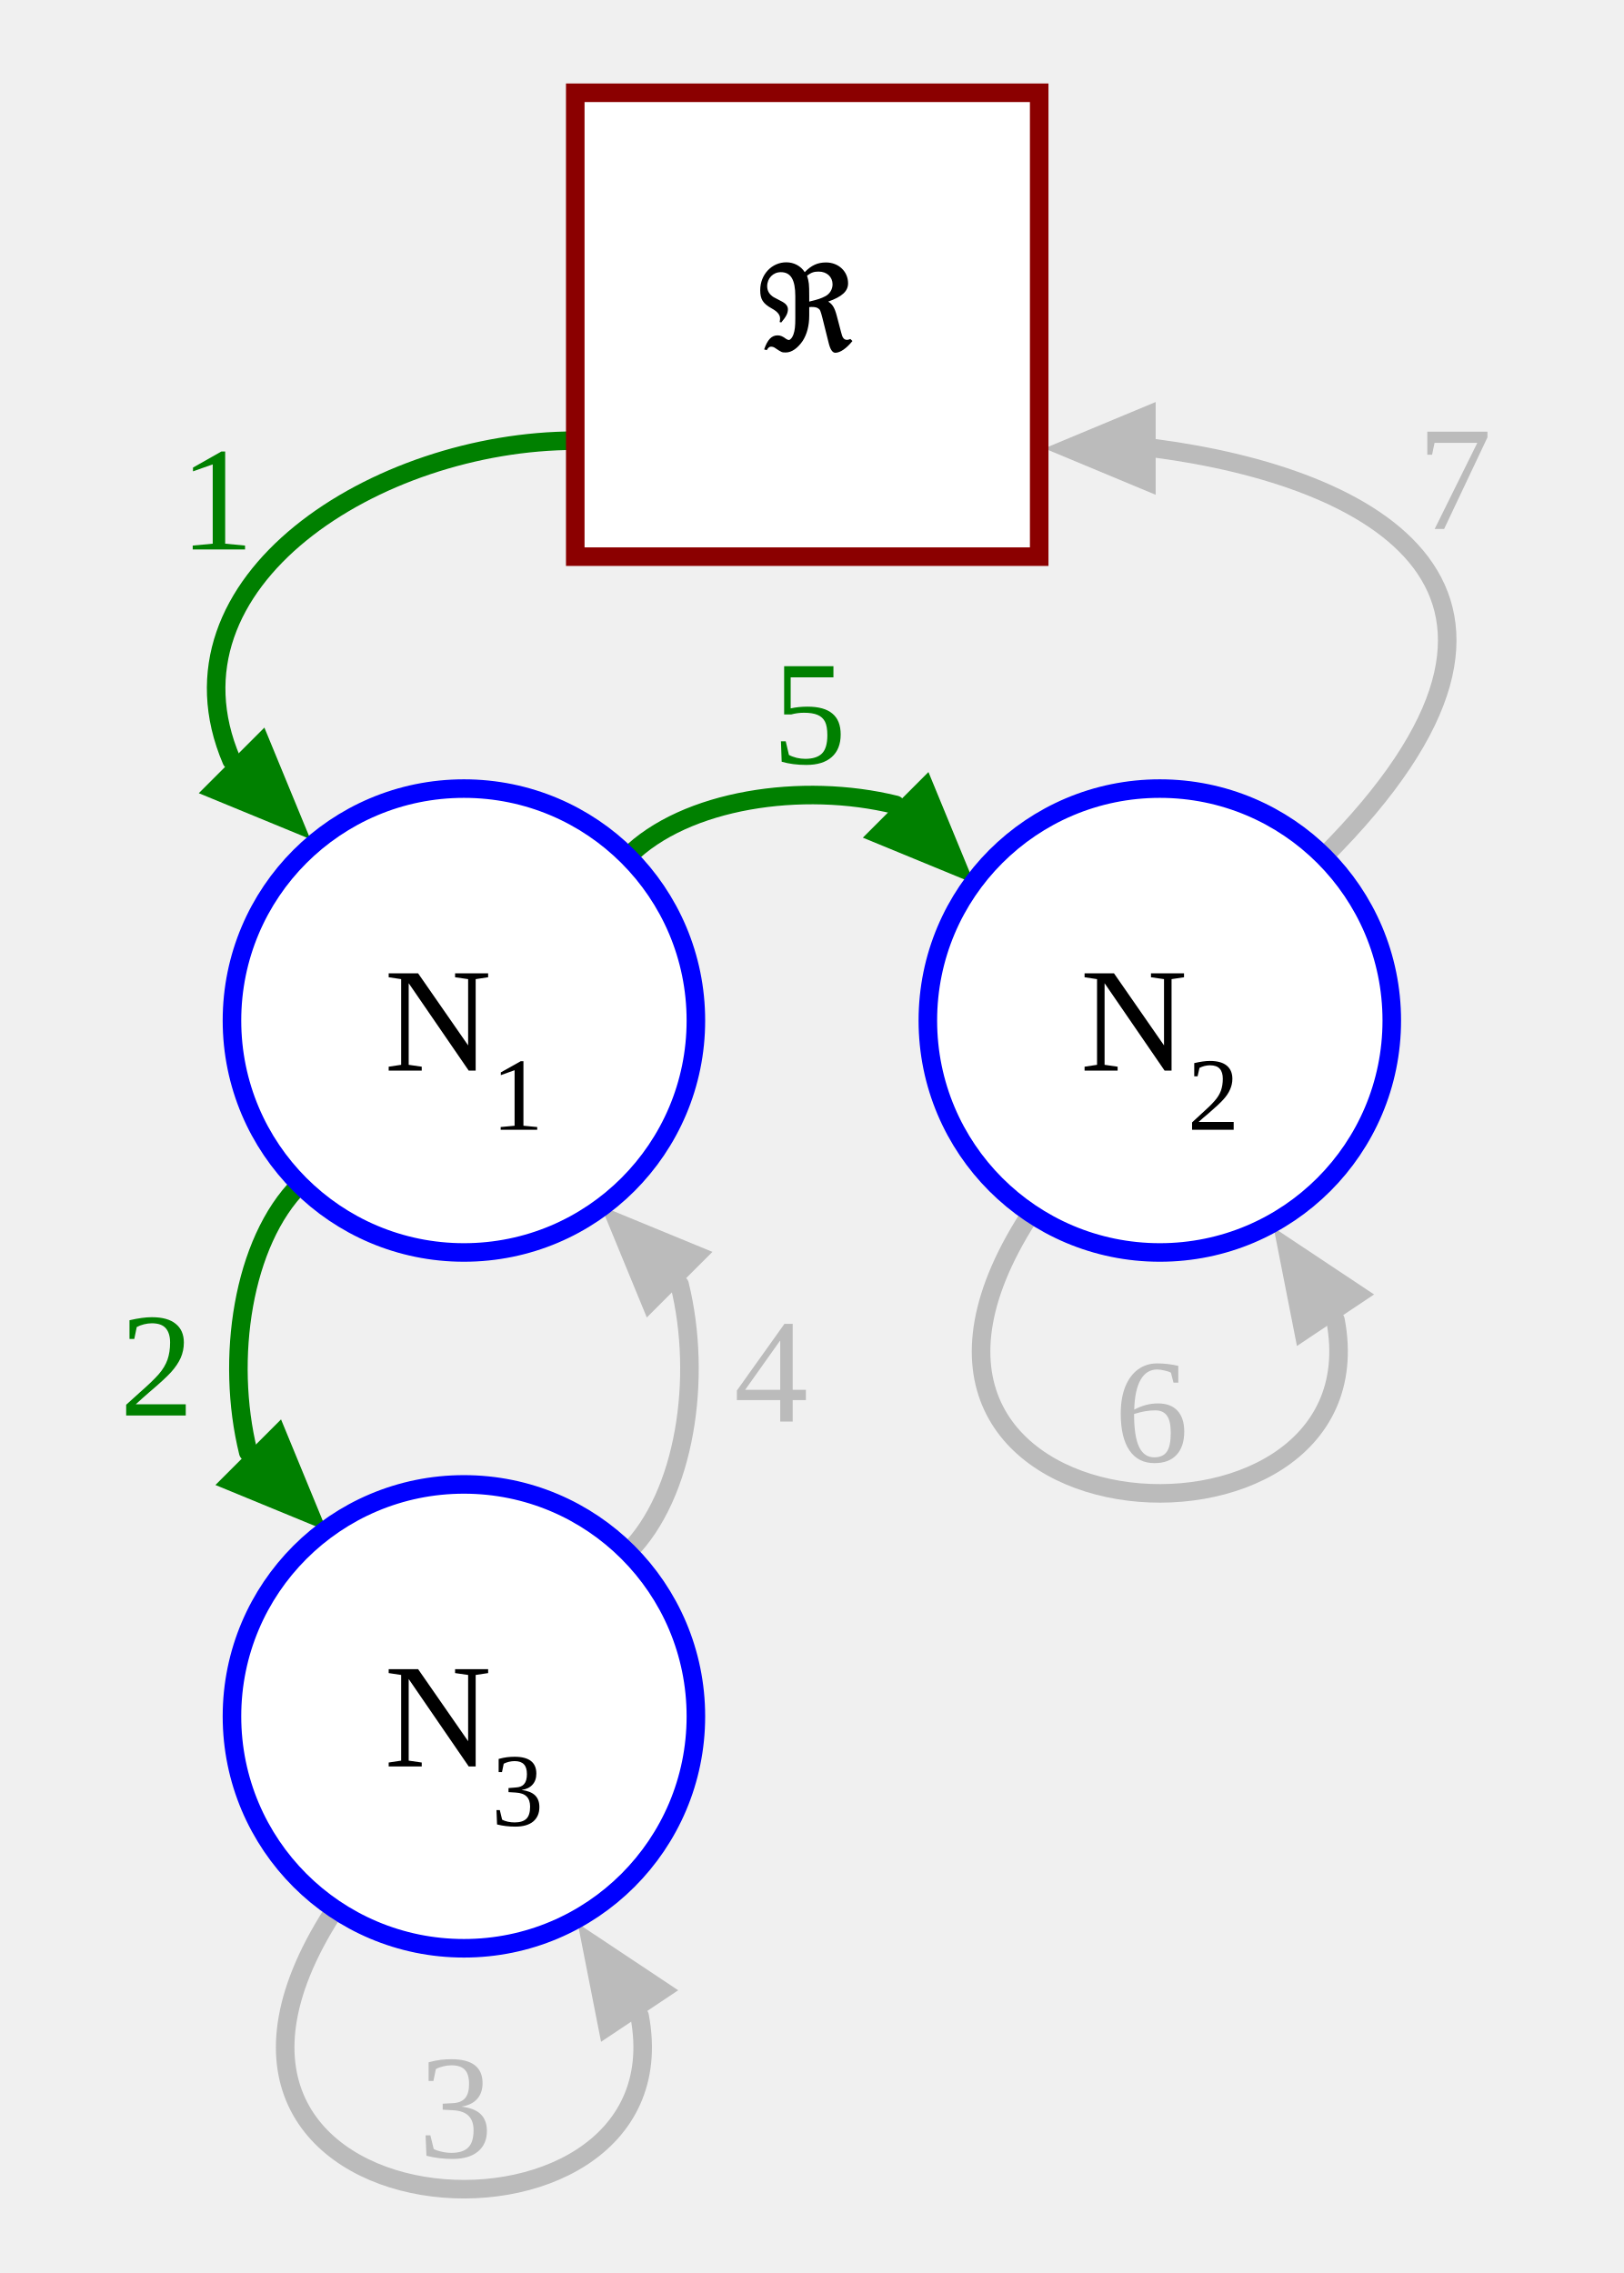
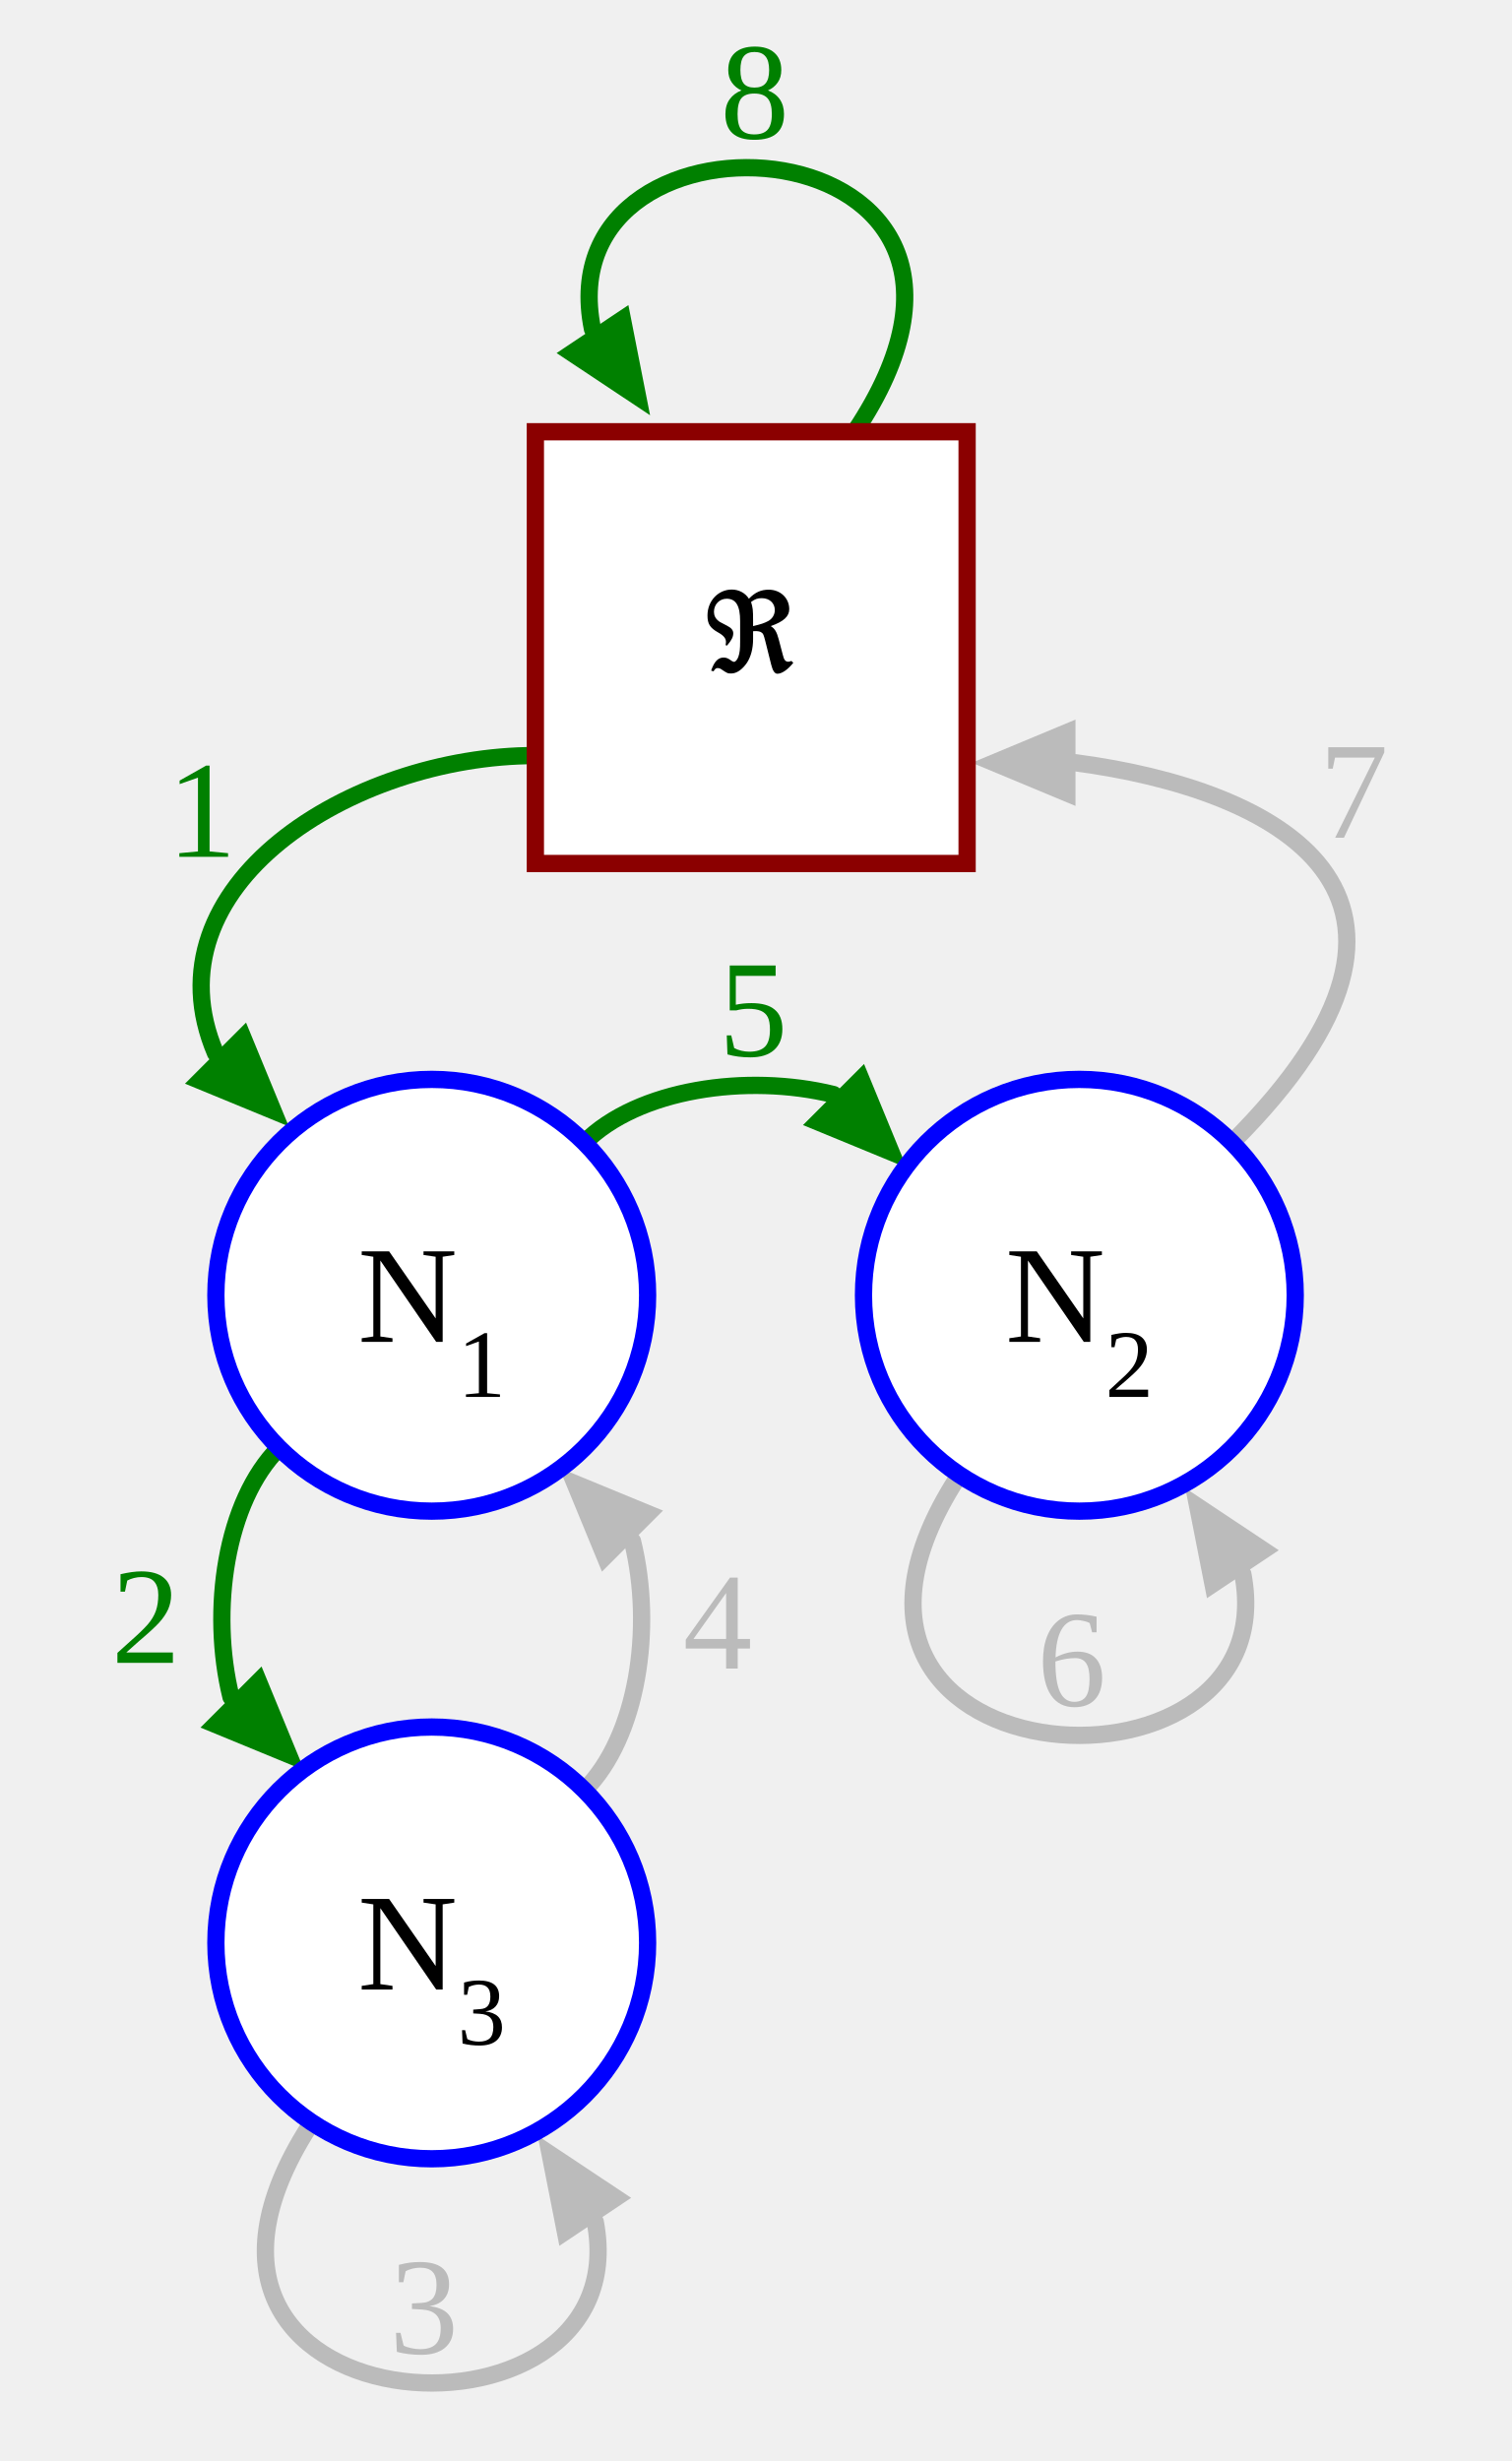
- <svg xmlns="http://www.w3.org/2000/svg" width="175" height="245">
-   <path d="M 62 47.5 C40.69 47.5 16.714 62.634 24.959 81.961" fill="none" stroke-dasharray="0" stroke-linecap="round" stroke-width="2" stroke="green" />
-   <polygon points="28.494 78.425, 33.444 90.446, 21.423 85.496" fill="green" stroke="none" />
-   <path d="M 32.322 127.678 C26.136 133.864 24.279 146.482 26.753 156.528" fill="none" stroke-dasharray="0" stroke-linecap="round" stroke-width="2" stroke="green" />
-   <polygon points="30.289 152.993, 35.238 165.013, 23.217 160.064" fill="green" stroke="none" />
-   <path d="M 36.378 205.387 C12.113 241.703 74.292 245.674 68.936 217.302" fill="none" stroke-dasharray="0" stroke-linecap="round" stroke-width="2" stroke="#bbb" />
-   <polygon points="64.779 220.08, 62.269 207.325, 73.093 214.525" fill="#bbb" stroke="none" />
-   <path d="M 67.678 167.322 C73.864 161.136 75.721 148.518 73.247 138.472" fill="none" stroke-dasharray="0" stroke-linecap="round" stroke-width="2" stroke="#bbb" />
-   <polygon points="69.711 142.007, 64.762 129.987, 76.783 134.936" fill="#bbb" stroke="none" />
-   <path d="M 67.678 92.322 C73.864 86.136 86.482 84.279 96.528 86.753" fill="none" stroke-dasharray="0" stroke-linecap="round" stroke-width="2" stroke="green" />
-   <polygon points="100.064 83.217, 105.013 95.238, 92.993 90.289" fill="green" stroke="none" />
-   <path d="M 111.378 130.387 C87.113 166.703 149.292 170.674 143.936 142.302" fill="none" stroke-dasharray="0" stroke-linecap="round" stroke-width="2" stroke="#bbb" />
-   <polygon points="139.779 145.08, 137.269 132.325, 148.093 139.525" fill="#bbb" stroke="none" />
-   <path d="M 142.678 92.322 C171.577 63.423 147.73 51.398 124.552 48.332" fill="none" stroke-dasharray="0" stroke-linecap="round" stroke-width="2" stroke="#bbb" />
-   <polygon points="124.552 53.332, 112.552 48.332, 124.552 43.332" fill="#bbb" stroke="none" />
-   <text font-size="16" text-anchor="middle" x="23.365" y="53.828" dominant-baseline="central" fill="green">
+ <svg xmlns="http://www.w3.org/2000/svg" width="175" height="285">
+   <path d="M 99 50 C123.272 13.674 62.831 9.711 68.617 38.109" fill="none" stroke-dasharray="0" stroke-linecap="round" stroke-width="2" stroke="green" />
+   <polygon points="72.774 35.331, 75.283 48.087, 64.459 40.887" fill="green" stroke="none" />
+   <path d="M 62 87.5 C40.69 87.5 16.714 102.634 24.959 121.961" fill="none" stroke-dasharray="0" stroke-linecap="round" stroke-width="2" stroke="green" />
+   <polygon points="28.494 118.425, 33.444 130.446, 21.423 125.496" fill="green" stroke="none" />
+   <path d="M 32.322 167.678 C26.136 173.864 24.279 186.482 26.753 196.528" fill="none" stroke-dasharray="0" stroke-linecap="round" stroke-width="2" stroke="green" />
+   <polygon points="30.289 192.993, 35.238 205.013, 23.217 200.064" fill="green" stroke="none" />
+   <path d="M 36.378 245.387 C12.113 281.703 74.292 285.674 68.936 257.302" fill="none" stroke-dasharray="0" stroke-linecap="round" stroke-width="2" stroke="#bbb" />
+   <polygon points="64.779 260.08, 62.269 247.325, 73.093 254.525" fill="#bbb" stroke="none" />
+   <path d="M 67.678 207.322 C73.864 201.136 75.721 188.518 73.247 178.472" fill="none" stroke-dasharray="0" stroke-linecap="round" stroke-width="2" stroke="#bbb" />
+   <polygon points="69.711 182.007, 64.762 169.987, 76.783 174.936" fill="#bbb" stroke="none" />
+   <path d="M 67.678 132.322 C73.864 126.136 86.482 124.279 96.528 126.753" fill="none" stroke-dasharray="0" stroke-linecap="round" stroke-width="2" stroke="green" />
+   <polygon points="100.064 123.217, 105.013 135.238, 92.993 130.289" fill="green" stroke="none" />
+   <path d="M 111.378 170.387 C87.113 206.703 149.292 210.674 143.936 182.302" fill="none" stroke-dasharray="0" stroke-linecap="round" stroke-width="2" stroke="#bbb" />
+   <polygon points="139.779 185.08, 137.269 172.325, 148.093 179.525" fill="#bbb" stroke="none" />
+   <path d="M 142.678 132.322 C171.577 103.423 147.73 91.398 124.552 88.332" fill="none" stroke-dasharray="0" stroke-linecap="round" stroke-width="2" stroke="#bbb" />
+   <polygon points="124.552 93.332, 112.552 88.332, 124.552 83.332" fill="#bbb" stroke="none" />
+   <text font-size="16" text-anchor="middle" x="87.402" y="10.635" dominant-baseline="central" fill="green">
+ 8<tspan dy="8" font-size=".7em" />
+   </text>
+   <text font-size="16" text-anchor="middle" x="23.365" y="93.828" dominant-baseline="central" fill="green">
1<tspan dy="8" font-size=".7em" />
  </text>
-   <text font-size="16" text-anchor="middle" x="16.894" y="147.173" dominant-baseline="central" fill="green">
+   <text font-size="16" text-anchor="middle" x="16.894" y="187.173" dominant-baseline="central" fill="green">
2<tspan dy="8" font-size=".7em" />
  </text>
-   <text font-size="16" text-anchor="middle" x="49.1" y="227.153" dominant-baseline="central" fill="#bbb">
+   <text font-size="16" text-anchor="middle" x="49.1" y="267.153" dominant-baseline="central" fill="#bbb">
3<tspan dy="8" font-size=".7em" />
  </text>
-   <text font-size="16" text-anchor="middle" x="83.106" y="147.827" dominant-baseline="central" fill="#bbb">
+   <text font-size="16" text-anchor="middle" x="83.106" y="187.827" dominant-baseline="central" fill="#bbb">
4<tspan dy="8" font-size=".7em" />
  </text>
-   <text font-size="16" text-anchor="middle" x="87.232" y="76.894" dominant-baseline="central" fill="green">
+   <text font-size="16" text-anchor="middle" x="87.232" y="116.894" dominant-baseline="central" fill="green">
5<tspan dy="8" font-size=".7em" />
  </text>
-   <text font-size="16" text-anchor="middle" x="124.1" y="152.153" dominant-baseline="central" fill="#bbb">
+   <text font-size="16" text-anchor="middle" x="124.1" y="192.153" dominant-baseline="central" fill="#bbb">
6<tspan dy="8" font-size=".7em" />
  </text>
-   <text font-size="16" text-anchor="middle" x="156.767" y="51.619" dominant-baseline="central" fill="#bbb">
+   <text font-size="16" text-anchor="middle" x="156.767" y="91.619" dominant-baseline="central" fill="#bbb">
7<tspan dy="8" font-size=".7em" />
  </text>
-   <rect x="62" y="10" fill="white" width="50" height="50" stroke="darkred" stroke-width="2" />
-   <circle cx="50" r="25" stroke="blue" stroke-width="2" cy="110" fill="white" stroke-dasharray="0" />
-   <circle cx="50" r="25" stroke="blue" stroke-width="2" cy="185" fill="white" stroke-dasharray="0" />
-   <circle cx="125" r="25" stroke="blue" stroke-width="2" cy="110" fill="white" stroke-dasharray="0" />
-   <text font-size="16" text-anchor="middle" x="87" y="35" dominant-baseline="central" fill="black">
+   <rect x="62" y="50" fill="white" width="50" height="50" stroke="darkred" stroke-width="2" />
+   <circle cx="50" r="25" stroke="blue" stroke-width="2" cy="150" fill="white" stroke-dasharray="0" />
+   <circle cx="50" r="25" stroke="blue" stroke-width="2" cy="225" fill="white" stroke-dasharray="0" />
+   <circle cx="125" r="25" stroke="blue" stroke-width="2" cy="150" fill="white" stroke-dasharray="0" />
+   <text font-size="16" text-anchor="middle" x="87" y="75" dominant-baseline="central" fill="black">
ℜ<tspan dy="8" font-size=".7em" />
  </text>
-   <text font-size="16" text-anchor="middle" x="50" y="110" dominant-baseline="central" fill="black">
+   <text font-size="16" text-anchor="middle" x="50" y="150" dominant-baseline="central" fill="black">
N<tspan dy="8" font-size=".7em">1</tspan>
  </text>
-   <text font-size="16" text-anchor="middle" x="50" y="185" dominant-baseline="central" fill="black">
+   <text font-size="16" text-anchor="middle" x="50" y="225" dominant-baseline="central" fill="black">
N<tspan dy="8" font-size=".7em">3</tspan>
  </text>
-   <text font-size="16" text-anchor="middle" x="125" y="110" dominant-baseline="central" fill="black">
+   <text font-size="16" text-anchor="middle" x="125" y="150" dominant-baseline="central" fill="black">
N<tspan dy="8" font-size=".7em">2</tspan>
  </text>
</svg>
